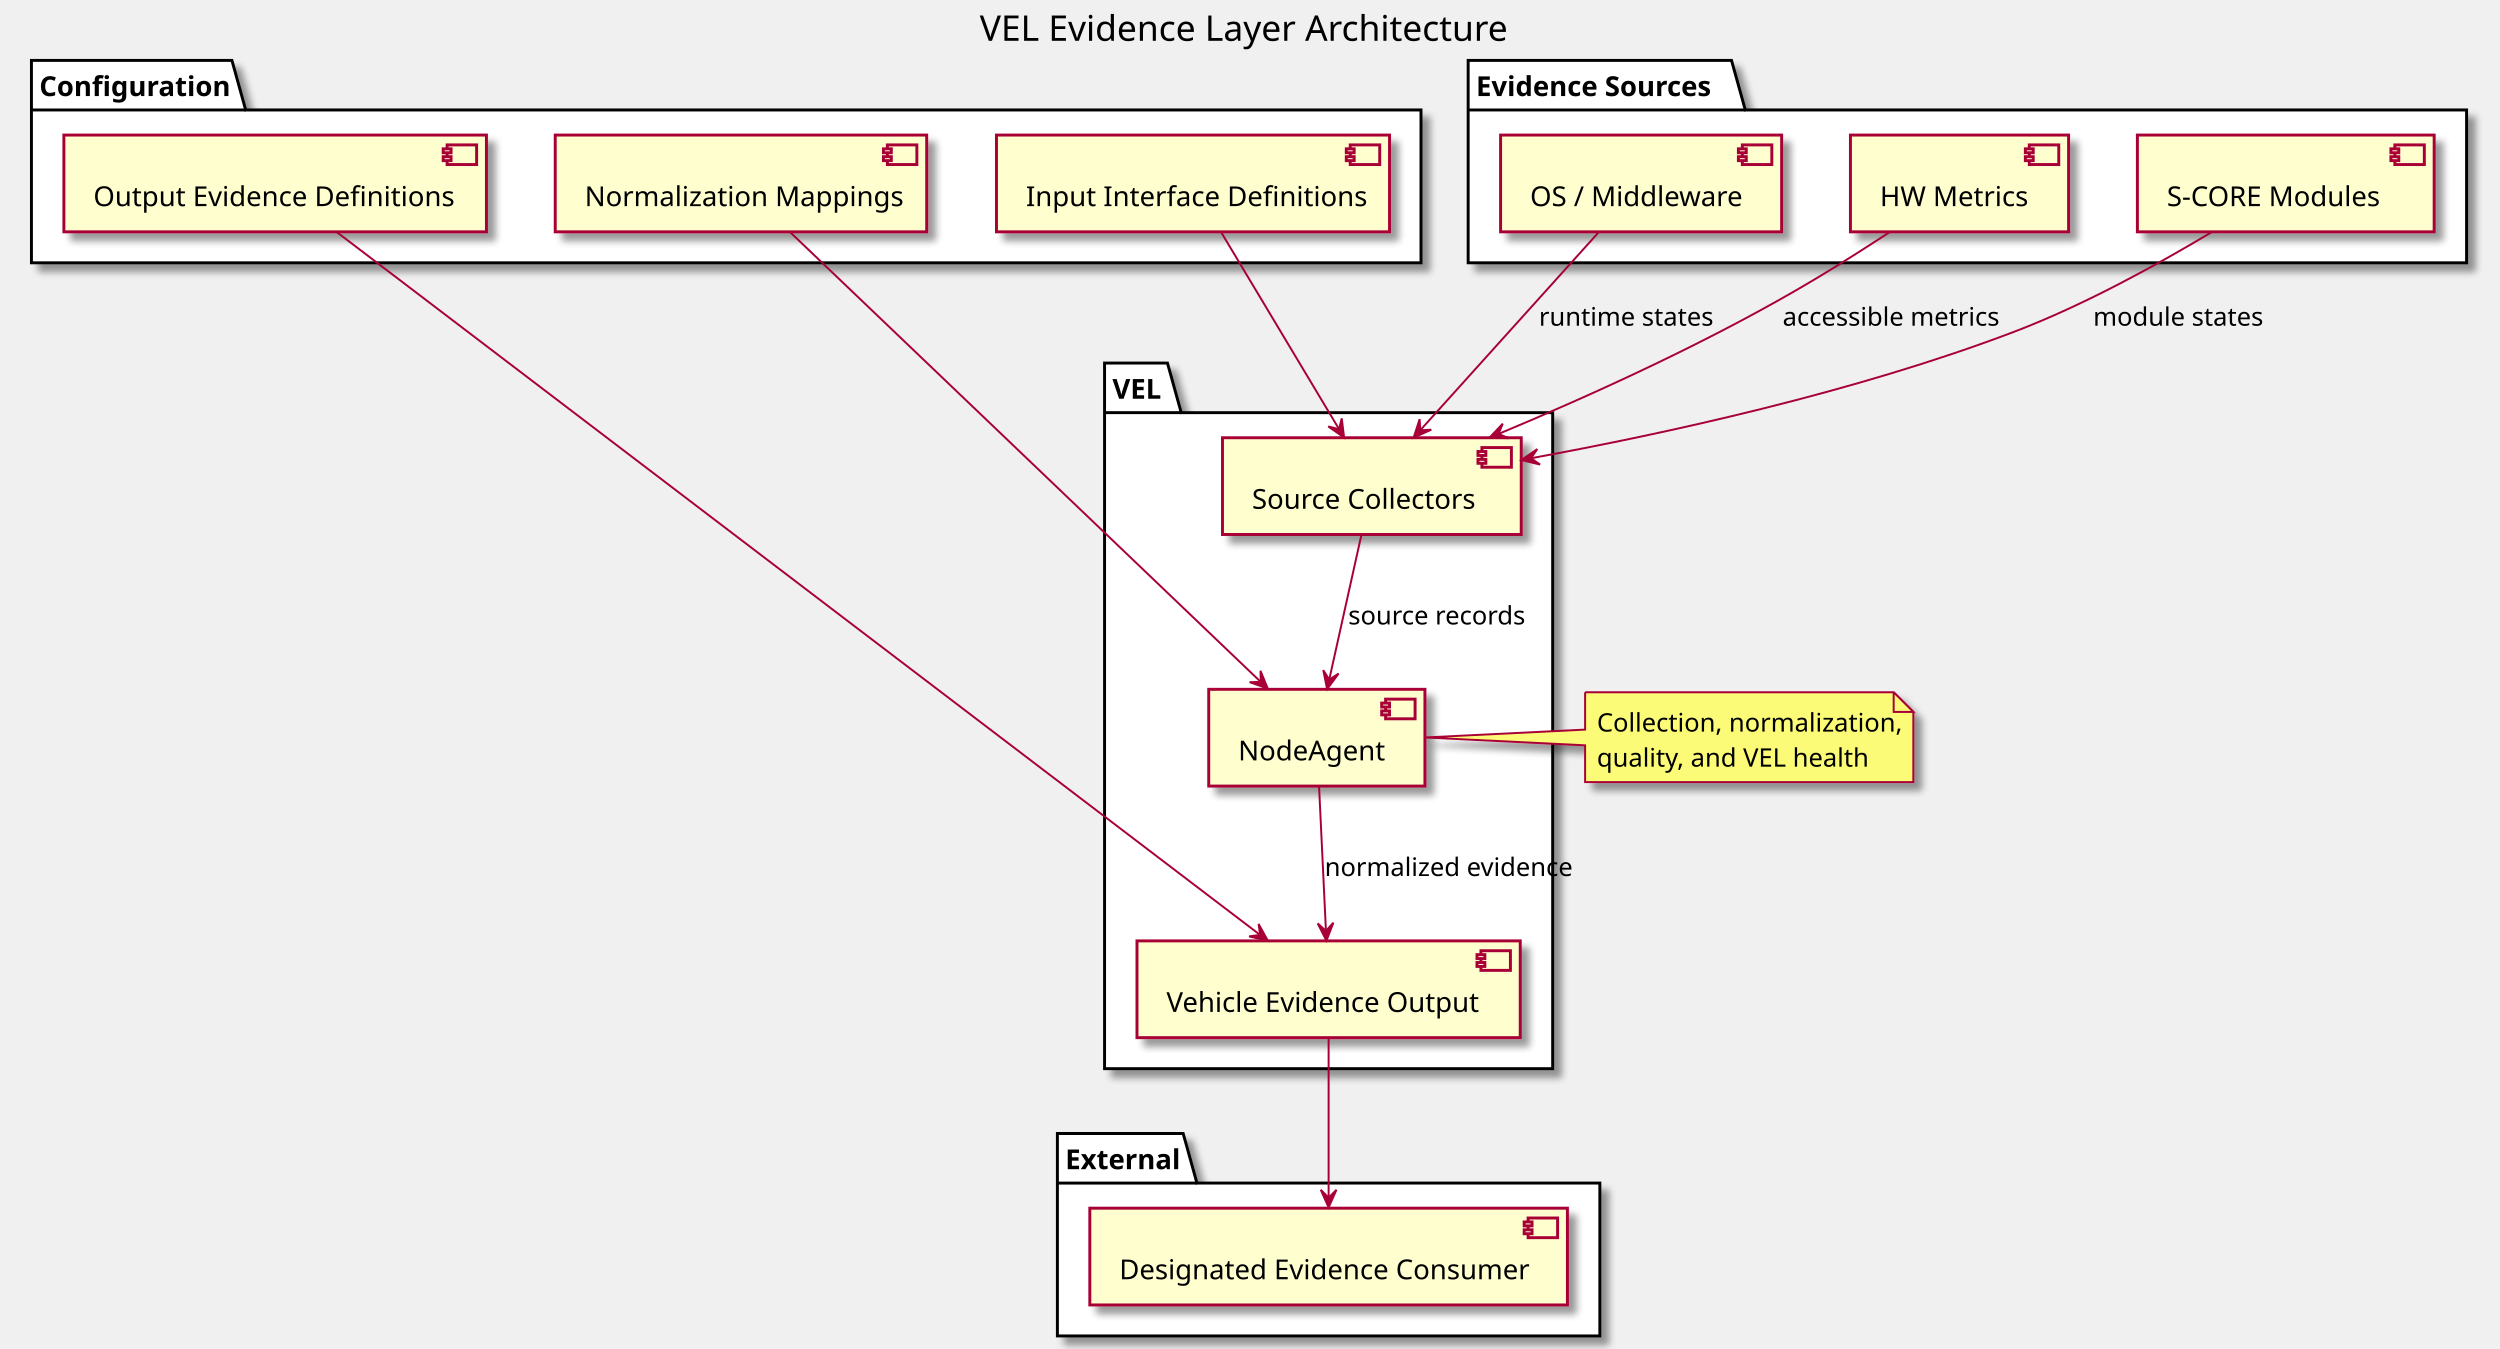
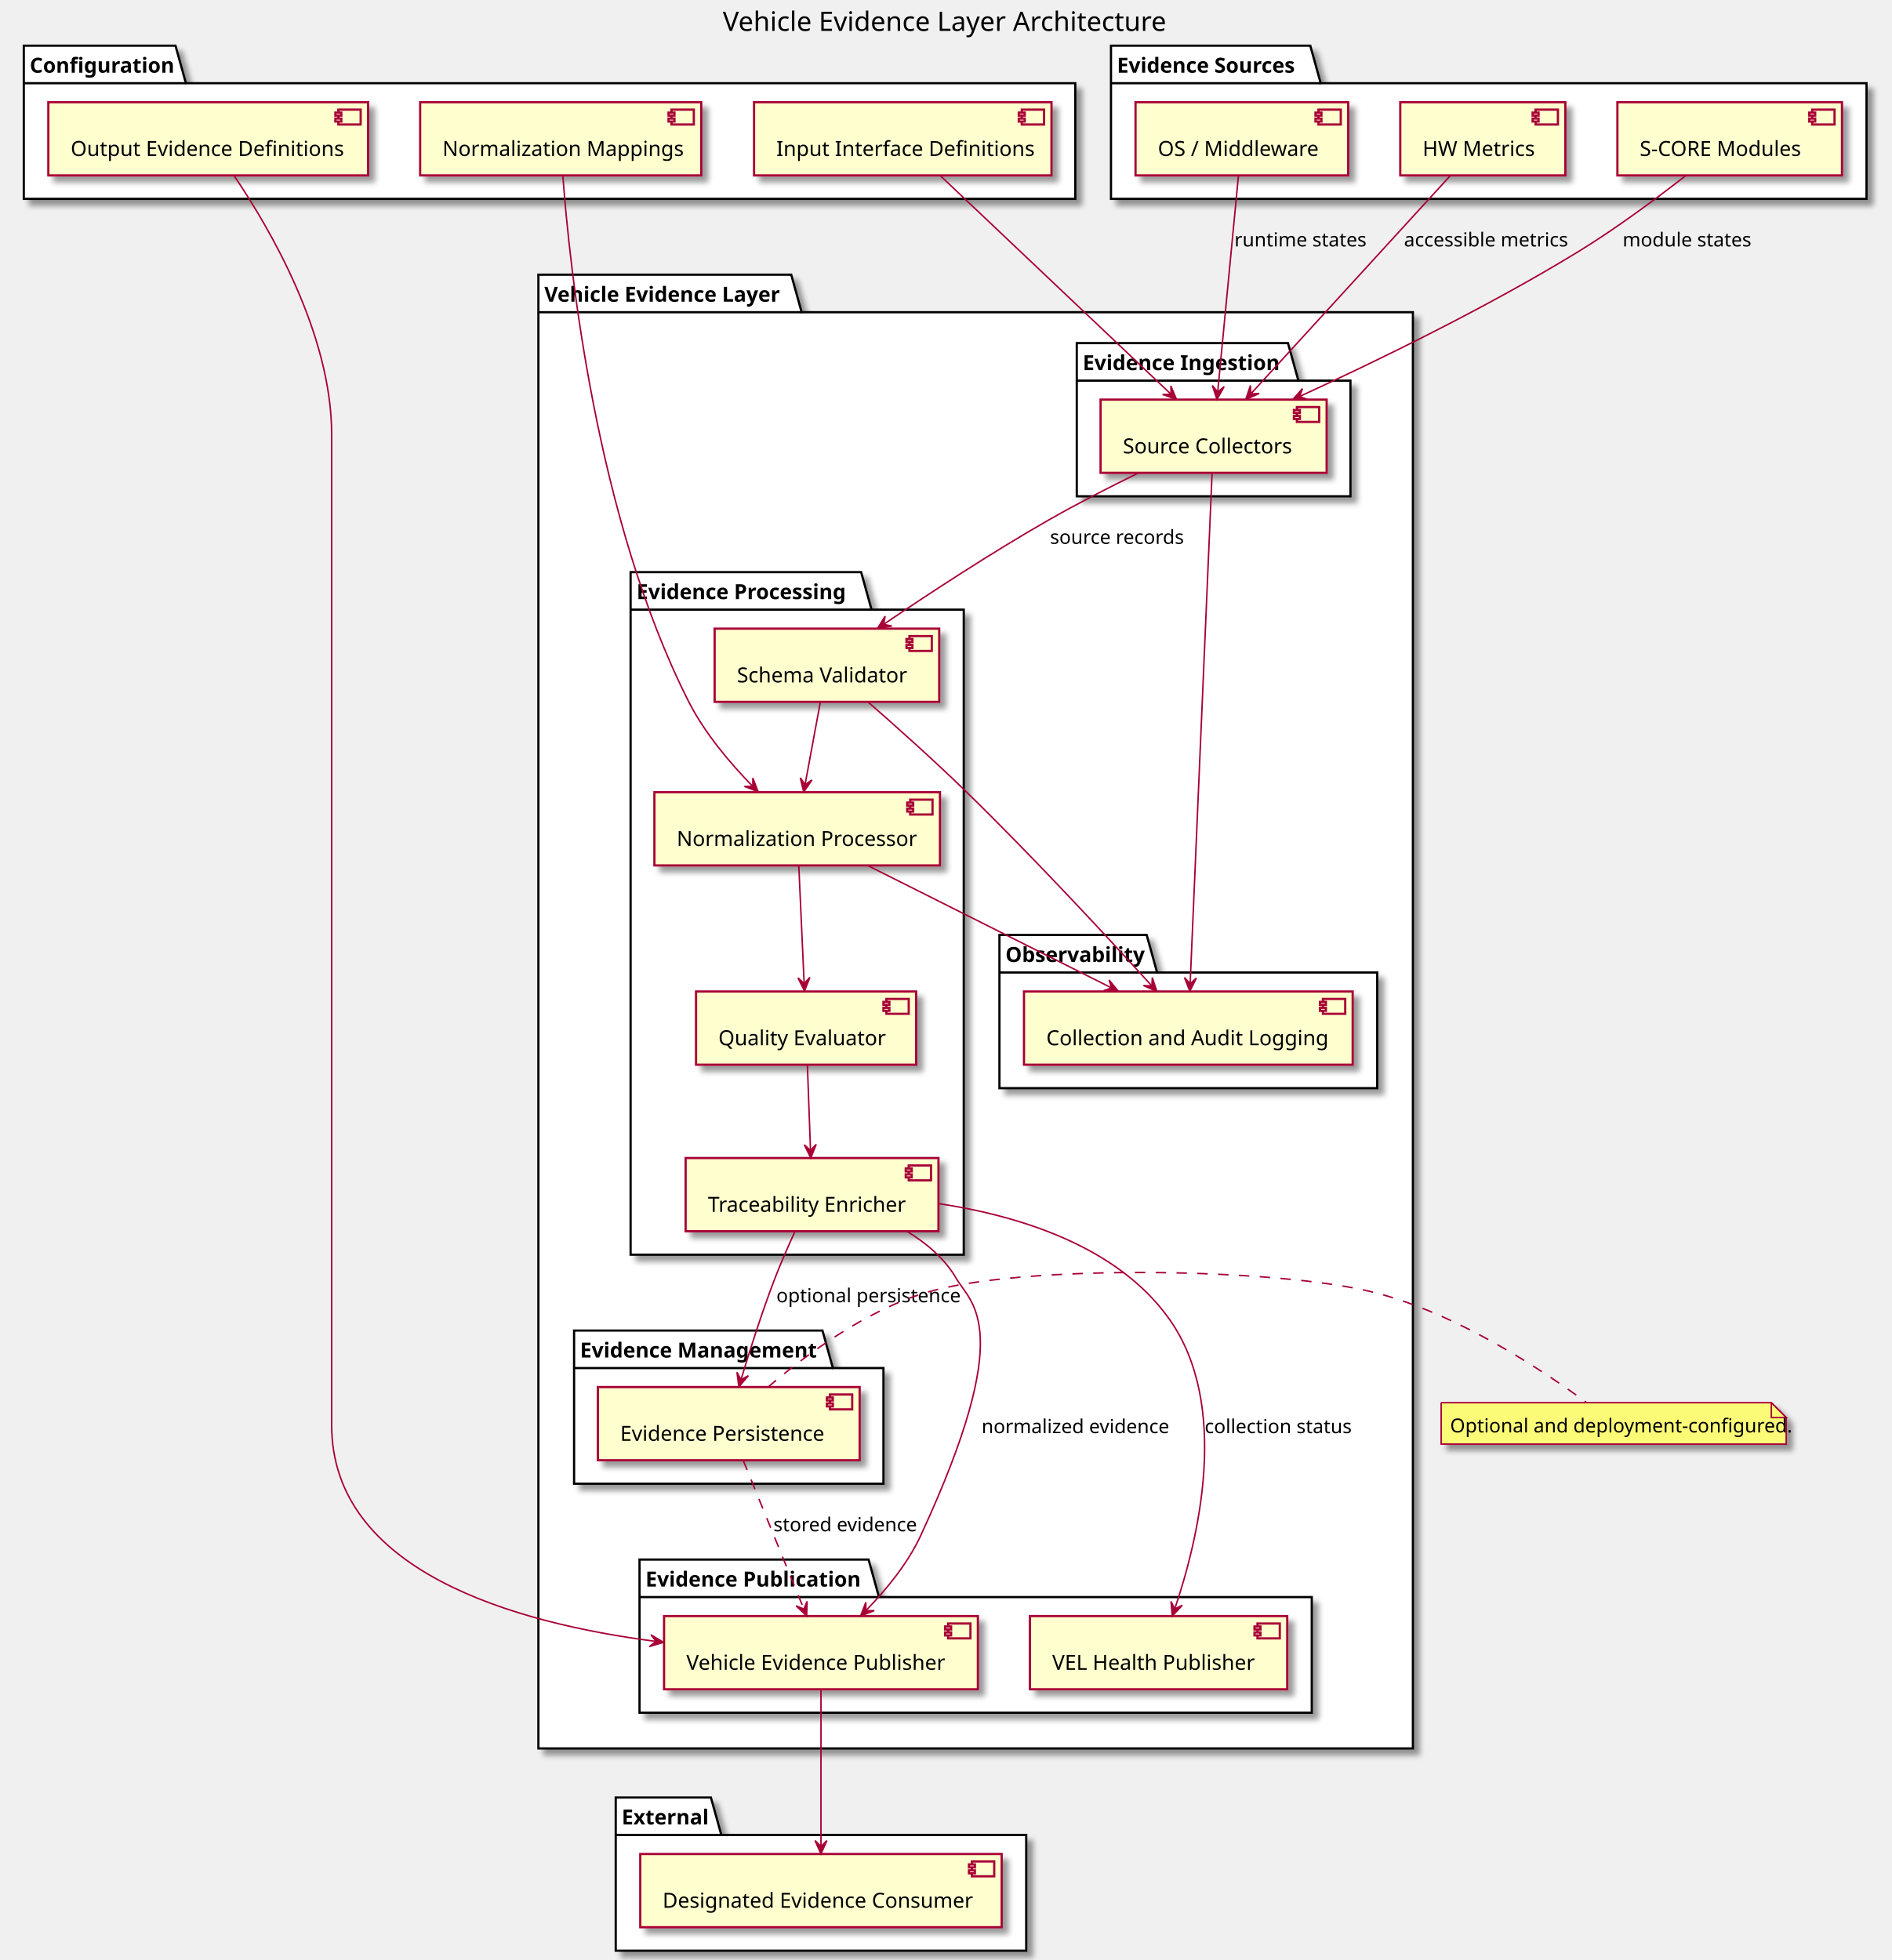
- <svg xmlns="http://www.w3.org/2000/svg" contentScriptType="application/ecmascript" contentStyleType="text/css" height="686px" preserveAspectRatio="none" style="width:1272px;height:686px;background:#FFFFFF;" version="1.1" viewBox="0 0 1272 686" width="1272px" zoomAndPan="magnify">
+ <svg xmlns="http://www.w3.org/2000/svg" contentScriptType="application/ecmascript" contentStyleType="text/css" height="1318px" preserveAspectRatio="none" style="width:1272px;height:1318px;background:#FFFFFF;" version="1.1" viewBox="0 0 1272 1318" width="1272px" zoomAndPan="magnify">
  <defs>
-     <filter height="300%" id="f13pp8uw4yxi8e" width="300%" x="-1" y="-1">
+     <filter height="300%" id="f1cc3j127xage9" width="300%" x="-1" y="-1">
      <feGaussianBlur result="blurOut" stdDeviation="2.0" />
      <feColorMatrix in="blurOut" result="blurOut2" type="matrix" values="0 0 0 0 0 0 0 0 0 0 0 0 0 0 0 0 0 0 .4 0" />
      <feOffset dx="4.0" dy="4.0" in="blurOut2" result="blurOut3" />
      <feBlend in="SourceGraphic" in2="blurOut3" mode="normal" />
    </filter>
  </defs>
  <g>
-     <text fill="#000000" font-family="sans-serif" font-size="18" lengthAdjust="spacing" textLength="262" x="498.5" y="20.769">VEL Evidence Layer Architecture</text>
-     <polygon fill="#FFFFFF" filter="url(#f13pp8uw4yxi8e)" points="747,30.724,881,30.724,888,55.953,1255,55.953,1255,133.724,747,133.724,747,30.724" style="stroke:#000000;stroke-width:1.5;" />
+     <text fill="#000000" font-family="sans-serif" font-size="18" lengthAdjust="spacing" textLength="287" x="486" y="20.769">Vehicle Evidence Layer Architecture</text>
+     <polygon fill="#FFFFFF" filter="url(#f1cc3j127xage9)" points="747,30.724,881,30.724,888,55.953,1255,55.953,1255,133.724,747,133.724,747,30.724" style="stroke:#000000;stroke-width:1.5;" />
    <line style="stroke:#000000;stroke-width:1.5;" x1="747" x2="888" y1="55.953" y2="55.953" />
    <text fill="#000000" font-family="sans-serif" font-size="14" font-weight="bold" lengthAdjust="spacing" textLength="128" x="751" y="48.877">Evidence Sources</text>
-     <polygon fill="#FFFFFF" filter="url(#f13pp8uw4yxi8e)" points="562,184.724,594,184.724,601,209.953,790,209.953,790,543.724,562,543.724,562,184.724" style="stroke:#000000;stroke-width:1.5;" />
-     <line style="stroke:#000000;stroke-width:1.5;" x1="562" x2="601" y1="209.953" y2="209.953" />
-     <text fill="#000000" font-family="sans-serif" font-size="14" font-weight="bold" lengthAdjust="spacing" textLength="26" x="566" y="202.877">VEL</text>
-     <polygon fill="#FFFFFF" filter="url(#f13pp8uw4yxi8e)" points="16,30.724,118,30.724,125,55.953,723,55.953,723,133.724,16,133.724,16,30.724" style="stroke:#000000;stroke-width:1.5;" />
+     <polygon fill="#FFFFFF" filter="url(#f1cc3j127xage9)" points="362,184.724,532,184.724,539,209.953,950,209.953,950,1175.724,362,1175.724,362,184.724" style="stroke:#000000;stroke-width:1.5;" />
+     <line style="stroke:#000000;stroke-width:1.5;" x1="362" x2="539" y1="209.953" y2="209.953" />
+     <text fill="#000000" font-family="sans-serif" font-size="14" font-weight="bold" lengthAdjust="spacing" textLength="164" x="366" y="202.877">Vehicle Evidence Layer</text>
+     <polygon fill="#FFFFFF" filter="url(#f1cc3j127xage9)" points="724,230.724,866,230.724,873,255.953,908,255.953,908,333.724,724,333.724,724,230.724" style="stroke:#000000;stroke-width:1.5;" />
+     <line style="stroke:#000000;stroke-width:1.5;" x1="724" x2="873" y1="255.953" y2="255.953" />
+     <text fill="#000000" font-family="sans-serif" font-size="14" font-weight="bold" lengthAdjust="spacing" textLength="136" x="728" y="248.877">Evidence Ingestion</text>
+     <polygon fill="#FFFFFF" filter="url(#f1cc3j127xage9)" points="424,384.724,579,384.724,586,409.953,648,409.953,648,843.724,424,843.724,424,384.724" style="stroke:#000000;stroke-width:1.5;" />
+     <line style="stroke:#000000;stroke-width:1.5;" x1="424" x2="586" y1="409.953" y2="409.953" />
+     <text fill="#000000" font-family="sans-serif" font-size="14" font-weight="bold" lengthAdjust="spacing" textLength="149" x="428" y="402.877">Evidence Processing</text>
+     <polygon fill="#FFFFFF" filter="url(#f1cc3j127xage9)" points="386,894.724,553,894.724,560,919.953,594,919.953,594,997.724,386,997.724,386,894.724" style="stroke:#000000;stroke-width:1.5;" />
+     <line style="stroke:#000000;stroke-width:1.5;" x1="386" x2="560" y1="919.953" y2="919.953" />
+     <text fill="#000000" font-family="sans-serif" font-size="14" font-weight="bold" lengthAdjust="spacing" textLength="161" x="390" y="912.877">Evidence Management</text>
+     <polygon fill="#FFFFFF" filter="url(#f1cc3j127xage9)" points="430,1048.724,584,1048.724,591,1073.953,882,1073.953,882,1151.724,430,1151.724,430,1048.724" style="stroke:#000000;stroke-width:1.5;" />
+     <line style="stroke:#000000;stroke-width:1.5;" x1="430" x2="591" y1="1073.953" y2="1073.953" />
+     <text fill="#000000" font-family="sans-serif" font-size="14" font-weight="bold" lengthAdjust="spacing" textLength="148" x="434" y="1066.877">Evidence Publication</text>
+     <polygon fill="#FFFFFF" filter="url(#f1cc3j127xage9)" points="672,628.724,771,628.724,778,653.953,926,653.953,926,731.724,672,731.724,672,628.724" style="stroke:#000000;stroke-width:1.5;" />
+     <line style="stroke:#000000;stroke-width:1.5;" x1="672" x2="778" y1="653.953" y2="653.953" />
+     <text fill="#000000" font-family="sans-serif" font-size="14" font-weight="bold" lengthAdjust="spacing" textLength="93" x="676" y="646.877">Observability</text>
+     <polygon fill="#FFFFFF" filter="url(#f1cc3j127xage9)" points="16,30.724,118,30.724,125,55.953,723,55.953,723,133.724,16,133.724,16,30.724" style="stroke:#000000;stroke-width:1.5;" />
    <line style="stroke:#000000;stroke-width:1.5;" x1="16" x2="125" y1="55.953" y2="55.953" />
    <text fill="#000000" font-family="sans-serif" font-size="14" font-weight="bold" lengthAdjust="spacing" textLength="96" x="20" y="48.877">Configuration</text>
-     <polygon fill="#FFFFFF" filter="url(#f13pp8uw4yxi8e)" points="538,576.724,602,576.724,609,601.953,814,601.953,814,679.724,538,679.724,538,576.724" style="stroke:#000000;stroke-width:1.5;" />
-     <line style="stroke:#000000;stroke-width:1.5;" x1="538" x2="609" y1="601.953" y2="601.953" />
-     <text fill="#000000" font-family="sans-serif" font-size="14" font-weight="bold" lengthAdjust="spacing" textLength="58" x="542" y="594.877">External</text>
-     <rect fill="#FEFECE" filter="url(#f13pp8uw4yxi8e)" height="49.23" style="stroke:#A80036;stroke-width:1.5;" width="143" x="763.5" y="68.724" />
+     <polygon fill="#FFFFFF" filter="url(#f1cc3j127xage9)" points="414,1208.724,478,1208.724,485,1233.953,690,1233.953,690,1311.724,414,1311.724,414,1208.724" style="stroke:#000000;stroke-width:1.5;" />
+     <line style="stroke:#000000;stroke-width:1.5;" x1="414" x2="485" y1="1233.953" y2="1233.953" />
+     <text fill="#000000" font-family="sans-serif" font-size="14" font-weight="bold" lengthAdjust="spacing" textLength="58" x="418" y="1226.877">External</text>
+     <rect fill="#FEFECE" filter="url(#f1cc3j127xage9)" height="49.23" style="stroke:#A80036;stroke-width:1.5;" width="143" x="763.5" y="68.724" />
    <rect fill="#FEFECE" height="10" style="stroke:#A80036;stroke-width:1.5;" width="15" x="886.5" y="73.724" />
    <rect fill="#FEFECE" height="2" style="stroke:#A80036;stroke-width:1.5;" width="4" x="884.5" y="75.724" />
    <rect fill="#FEFECE" height="2" style="stroke:#A80036;stroke-width:1.5;" width="4" x="884.5" y="79.724" />
    <text fill="#000000" font-family="sans-serif" font-size="14" lengthAdjust="spacing" textLength="103" x="778.5" y="104.877">OS / Middleware</text>
-     <rect fill="#FEFECE" filter="url(#f13pp8uw4yxi8e)" height="49.23" style="stroke:#A80036;stroke-width:1.5;" width="111" x="941.5" y="68.724" />
+     <rect fill="#FEFECE" filter="url(#f1cc3j127xage9)" height="49.23" style="stroke:#A80036;stroke-width:1.5;" width="111" x="941.5" y="68.724" />
    <rect fill="#FEFECE" height="10" style="stroke:#A80036;stroke-width:1.5;" width="15" x="1032.5" y="73.724" />
    <rect fill="#FEFECE" height="2" style="stroke:#A80036;stroke-width:1.5;" width="4" x="1030.5" y="75.724" />
    <rect fill="#FEFECE" height="2" style="stroke:#A80036;stroke-width:1.5;" width="4" x="1030.5" y="79.724" />
    <text fill="#000000" font-family="sans-serif" font-size="14" lengthAdjust="spacing" textLength="71" x="956.5" y="104.877">HW Metrics</text>
-     <rect fill="#FEFECE" filter="url(#f13pp8uw4yxi8e)" height="49.23" style="stroke:#A80036;stroke-width:1.5;" width="151" x="1087.5" y="68.724" />
+     <rect fill="#FEFECE" filter="url(#f1cc3j127xage9)" height="49.23" style="stroke:#A80036;stroke-width:1.5;" width="151" x="1087.5" y="68.724" />
    <rect fill="#FEFECE" height="10" style="stroke:#A80036;stroke-width:1.5;" width="15" x="1218.5" y="73.724" />
    <rect fill="#FEFECE" height="2" style="stroke:#A80036;stroke-width:1.5;" width="4" x="1216.5" y="75.724" />
    <rect fill="#FEFECE" height="2" style="stroke:#A80036;stroke-width:1.5;" width="4" x="1216.5" y="79.724" />
    <text fill="#000000" font-family="sans-serif" font-size="14" lengthAdjust="spacing" textLength="111" x="1102.5" y="104.877">S-CORE Modules</text>
-     <rect fill="#FEFECE" filter="url(#f13pp8uw4yxi8e)" height="49.23" style="stroke:#A80036;stroke-width:1.5;" width="152" x="622" y="222.724" />
-     <rect fill="#FEFECE" height="10" style="stroke:#A80036;stroke-width:1.5;" width="15" x="754" y="227.724" />
-     <rect fill="#FEFECE" height="2" style="stroke:#A80036;stroke-width:1.5;" width="4" x="752" y="229.724" />
-     <rect fill="#FEFECE" height="2" style="stroke:#A80036;stroke-width:1.5;" width="4" x="752" y="233.724" />
-     <text fill="#000000" font-family="sans-serif" font-size="14" lengthAdjust="spacing" textLength="112" x="637" y="258.877">Source Collectors</text>
-     <rect fill="#FEFECE" filter="url(#f13pp8uw4yxi8e)" height="49.23" style="stroke:#A80036;stroke-width:1.5;" width="110" x="615" y="350.724" />
-     <rect fill="#FEFECE" height="10" style="stroke:#A80036;stroke-width:1.5;" width="15" x="705" y="355.724" />
-     <rect fill="#FEFECE" height="2" style="stroke:#A80036;stroke-width:1.5;" width="4" x="703" y="357.724" />
-     <rect fill="#FEFECE" height="2" style="stroke:#A80036;stroke-width:1.5;" width="4" x="703" y="361.724" />
-     <text fill="#000000" font-family="sans-serif" font-size="14" lengthAdjust="spacing" textLength="70" x="630" y="386.877">NodeAgent</text>
-     <rect fill="#FEFECE" filter="url(#f13pp8uw4yxi8e)" height="49.23" style="stroke:#A80036;stroke-width:1.5;" width="195" x="578.5" y="478.724" />
-     <rect fill="#FEFECE" height="10" style="stroke:#A80036;stroke-width:1.5;" width="15" x="753.5" y="483.724" />
-     <rect fill="#FEFECE" height="2" style="stroke:#A80036;stroke-width:1.5;" width="4" x="751.5" y="485.724" />
-     <rect fill="#FEFECE" height="2" style="stroke:#A80036;stroke-width:1.5;" width="4" x="751.5" y="489.724" />
-     <text fill="#000000" font-family="sans-serif" font-size="14" lengthAdjust="spacing" textLength="155" x="593.5" y="514.877">Vehicle Evidence Output</text>
-     <rect fill="#FEFECE" filter="url(#f13pp8uw4yxi8e)" height="49.23" style="stroke:#A80036;stroke-width:1.5;" width="200" x="507" y="68.724" />
+     <rect fill="#FEFECE" filter="url(#f1cc3j127xage9)" height="49.23" style="stroke:#A80036;stroke-width:1.5;" width="152" x="740" y="268.724" />
+     <rect fill="#FEFECE" height="10" style="stroke:#A80036;stroke-width:1.5;" width="15" x="872" y="273.724" />
+     <rect fill="#FEFECE" height="2" style="stroke:#A80036;stroke-width:1.5;" width="4" x="870" y="275.724" />
+     <rect fill="#FEFECE" height="2" style="stroke:#A80036;stroke-width:1.5;" width="4" x="870" y="279.724" />
+     <text fill="#000000" font-family="sans-serif" font-size="14" lengthAdjust="spacing" textLength="112" x="755" y="304.877">Source Collectors</text>
+     <rect fill="#FEFECE" filter="url(#f1cc3j127xage9)" height="49.23" style="stroke:#A80036;stroke-width:1.5;" width="151" x="480.5" y="422.724" />
+     <rect fill="#FEFECE" height="10" style="stroke:#A80036;stroke-width:1.5;" width="15" x="611.5" y="427.724" />
+     <rect fill="#FEFECE" height="2" style="stroke:#A80036;stroke-width:1.5;" width="4" x="609.5" y="429.724" />
+     <rect fill="#FEFECE" height="2" style="stroke:#A80036;stroke-width:1.5;" width="4" x="609.5" y="433.724" />
+     <text fill="#000000" font-family="sans-serif" font-size="14" lengthAdjust="spacing" textLength="111" x="495.5" y="458.877">Schema Validator</text>
+     <rect fill="#FEFECE" filter="url(#f1cc3j127xage9)" height="49.23" style="stroke:#A80036;stroke-width:1.5;" width="192" x="440" y="532.724" />
+     <rect fill="#FEFECE" height="10" style="stroke:#A80036;stroke-width:1.5;" width="15" x="612" y="537.724" />
+     <rect fill="#FEFECE" height="2" style="stroke:#A80036;stroke-width:1.5;" width="4" x="610" y="539.724" />
+     <rect fill="#FEFECE" height="2" style="stroke:#A80036;stroke-width:1.5;" width="4" x="610" y="543.724" />
+     <text fill="#000000" font-family="sans-serif" font-size="14" lengthAdjust="spacing" textLength="152" x="455" y="568.877">Normalization Processor</text>
+     <rect fill="#FEFECE" filter="url(#f1cc3j127xage9)" height="49.23" style="stroke:#A80036;stroke-width:1.5;" width="148" x="468" y="666.724" />
+     <rect fill="#FEFECE" height="10" style="stroke:#A80036;stroke-width:1.5;" width="15" x="596" y="671.724" />
+     <rect fill="#FEFECE" height="2" style="stroke:#A80036;stroke-width:1.5;" width="4" x="594" y="673.724" />
+     <rect fill="#FEFECE" height="2" style="stroke:#A80036;stroke-width:1.5;" width="4" x="594" y="677.724" />
+     <text fill="#000000" font-family="sans-serif" font-size="14" lengthAdjust="spacing" textLength="108" x="483" y="702.877">Quality Evaluator</text>
+     <rect fill="#FEFECE" filter="url(#f1cc3j127xage9)" height="49.23" style="stroke:#A80036;stroke-width:1.5;" width="170" x="461" y="778.724" />
+     <rect fill="#FEFECE" height="10" style="stroke:#A80036;stroke-width:1.5;" width="15" x="611" y="783.724" />
+     <rect fill="#FEFECE" height="2" style="stroke:#A80036;stroke-width:1.5;" width="4" x="609" y="785.724" />
+     <rect fill="#FEFECE" height="2" style="stroke:#A80036;stroke-width:1.5;" width="4" x="609" y="789.724" />
+     <text fill="#000000" font-family="sans-serif" font-size="14" lengthAdjust="spacing" textLength="130" x="476" y="814.877">Traceability Enricher</text>
+     <rect fill="#FEFECE" filter="url(#f1cc3j127xage9)" height="49.23" style="stroke:#A80036;stroke-width:1.5;" width="176" x="402" y="932.724" />
+     <rect fill="#FEFECE" height="10" style="stroke:#A80036;stroke-width:1.5;" width="15" x="558" y="937.724" />
+     <rect fill="#FEFECE" height="2" style="stroke:#A80036;stroke-width:1.5;" width="4" x="556" y="939.724" />
+     <rect fill="#FEFECE" height="2" style="stroke:#A80036;stroke-width:1.5;" width="4" x="556" y="943.724" />
+     <text fill="#000000" font-family="sans-serif" font-size="14" lengthAdjust="spacing" textLength="136" x="417" y="968.877">Evidence Persistence</text>
+     <rect fill="#FEFECE" filter="url(#f1cc3j127xage9)" height="49.23" style="stroke:#A80036;stroke-width:1.5;" width="211" x="446.5" y="1086.724" />
+     <rect fill="#FEFECE" height="10" style="stroke:#A80036;stroke-width:1.5;" width="15" x="637.5" y="1091.724" />
+     <rect fill="#FEFECE" height="2" style="stroke:#A80036;stroke-width:1.5;" width="4" x="635.5" y="1093.724" />
+     <rect fill="#FEFECE" height="2" style="stroke:#A80036;stroke-width:1.5;" width="4" x="635.5" y="1097.724" />
+     <text fill="#000000" font-family="sans-serif" font-size="14" lengthAdjust="spacing" textLength="171" x="461.5" y="1122.877">Vehicle Evidence Publisher</text>
+     <rect fill="#FEFECE" filter="url(#f1cc3j127xage9)" height="49.23" style="stroke:#A80036;stroke-width:1.5;" width="173" x="692.5" y="1086.724" />
+     <rect fill="#FEFECE" height="10" style="stroke:#A80036;stroke-width:1.5;" width="15" x="845.5" y="1091.724" />
+     <rect fill="#FEFECE" height="2" style="stroke:#A80036;stroke-width:1.5;" width="4" x="843.5" y="1093.724" />
+     <rect fill="#FEFECE" height="2" style="stroke:#A80036;stroke-width:1.5;" width="4" x="843.5" y="1097.724" />
+     <text fill="#000000" font-family="sans-serif" font-size="14" lengthAdjust="spacing" textLength="133" x="707.5" y="1122.877">VEL Health Publisher</text>
+     <rect fill="#FEFECE" filter="url(#f1cc3j127xage9)" height="49.23" style="stroke:#A80036;stroke-width:1.5;" width="221" x="688.5" y="666.724" />
+     <rect fill="#FEFECE" height="10" style="stroke:#A80036;stroke-width:1.5;" width="15" x="889.5" y="671.724" />
+     <rect fill="#FEFECE" height="2" style="stroke:#A80036;stroke-width:1.5;" width="4" x="887.5" y="673.724" />
+     <rect fill="#FEFECE" height="2" style="stroke:#A80036;stroke-width:1.5;" width="4" x="887.5" y="677.724" />
+     <text fill="#000000" font-family="sans-serif" font-size="14" lengthAdjust="spacing" textLength="181" x="703.5" y="702.877">Collection and Audit Logging</text>
+     <rect fill="#FEFECE" filter="url(#f1cc3j127xage9)" height="49.23" style="stroke:#A80036;stroke-width:1.5;" width="200" x="507" y="68.724" />
    <rect fill="#FEFECE" height="10" style="stroke:#A80036;stroke-width:1.5;" width="15" x="687" y="73.724" />
    <rect fill="#FEFECE" height="2" style="stroke:#A80036;stroke-width:1.5;" width="4" x="685" y="75.724" />
    <rect fill="#FEFECE" height="2" style="stroke:#A80036;stroke-width:1.5;" width="4" x="685" y="79.724" />
    <text fill="#000000" font-family="sans-serif" font-size="14" lengthAdjust="spacing" textLength="160" x="522" y="104.877">Input Interface Definitions</text>
-     <rect fill="#FEFECE" filter="url(#f13pp8uw4yxi8e)" height="49.23" style="stroke:#A80036;stroke-width:1.5;" width="215" x="32.5" y="68.724" />
+     <rect fill="#FEFECE" filter="url(#f1cc3j127xage9)" height="49.23" style="stroke:#A80036;stroke-width:1.5;" width="215" x="32.5" y="68.724" />
    <rect fill="#FEFECE" height="10" style="stroke:#A80036;stroke-width:1.5;" width="15" x="227.5" y="73.724" />
    <rect fill="#FEFECE" height="2" style="stroke:#A80036;stroke-width:1.5;" width="4" x="225.5" y="75.724" />
    <rect fill="#FEFECE" height="2" style="stroke:#A80036;stroke-width:1.5;" width="4" x="225.5" y="79.724" />
    <text fill="#000000" font-family="sans-serif" font-size="14" lengthAdjust="spacing" textLength="175" x="47.5" y="104.877">Output Evidence Definitions</text>
-     <rect fill="#FEFECE" filter="url(#f13pp8uw4yxi8e)" height="49.23" style="stroke:#A80036;stroke-width:1.5;" width="189" x="282.5" y="68.724" />
+     <rect fill="#FEFECE" filter="url(#f1cc3j127xage9)" height="49.23" style="stroke:#A80036;stroke-width:1.5;" width="189" x="282.5" y="68.724" />
    <rect fill="#FEFECE" height="10" style="stroke:#A80036;stroke-width:1.5;" width="15" x="451.5" y="73.724" />
    <rect fill="#FEFECE" height="2" style="stroke:#A80036;stroke-width:1.5;" width="4" x="449.5" y="75.724" />
    <rect fill="#FEFECE" height="2" style="stroke:#A80036;stroke-width:1.5;" width="4" x="449.5" y="79.724" />
    <text fill="#000000" font-family="sans-serif" font-size="14" lengthAdjust="spacing" textLength="149" x="297.5" y="104.877">Normalization Mappings</text>
-     <rect fill="#FEFECE" filter="url(#f13pp8uw4yxi8e)" height="49.23" style="stroke:#A80036;stroke-width:1.5;" width="243" x="554.5" y="614.724" />
-     <rect fill="#FEFECE" height="10" style="stroke:#A80036;stroke-width:1.5;" width="15" x="777.5" y="619.724" />
-     <rect fill="#FEFECE" height="2" style="stroke:#A80036;stroke-width:1.5;" width="4" x="775.5" y="621.724" />
-     <rect fill="#FEFECE" height="2" style="stroke:#A80036;stroke-width:1.5;" width="4" x="775.5" y="625.724" />
-     <text fill="#000000" font-family="sans-serif" font-size="14" lengthAdjust="spacing" textLength="203" x="569.5" y="650.877">Designated Evidence Consumer</text>
-     <path d="M806.5,352.224 L806.5,371.224 L725,375.224 L806.5,379.224 L806.5,397.935 A0,0 0 0 0 806.5,397.935 L973.5,397.935 A0,0 0 0 0 973.5,397.935 L973.5,362.224 L963.5,352.224 L806.5,352.224 A0,0 0 0 0 806.5,352.224 " fill="#FBFB77" filter="url(#f13pp8uw4yxi8e)" style="stroke:#A80036;stroke-width:1.0;" />
-     <path d="M963.5,352.224 L963.5,362.224 L973.5,362.224 L963.5,352.224 " fill="#FBFB77" style="stroke:#A80036;stroke-width:1.0;" />
-     <text fill="#000000" font-family="sans-serif" font-size="13" lengthAdjust="spacing" textLength="146" x="812.5" y="372.223">Collection, normalization,</text>
-     <text fill="#000000" font-family="sans-serif" font-size="13" lengthAdjust="spacing" textLength="135" x="812.5" y="390.079">quality, and VEL health</text>
-     <path d="M813.59,117.974 C788.96,145.304 748.58,190.104 722.66,218.864 " fill="none" id="OS / Middleware-to-Source Collectors" style="stroke:#A80036;stroke-width:1.0;" />
-     <polygon fill="#A80036" points="719.26,222.644,728.254,218.63,722.605,218.927,722.308,213.278,719.26,222.644" style="stroke:#A80036;stroke-width:1.0;" />
-     <text fill="#000000" font-family="sans-serif" font-size="13" lengthAdjust="spacing" textLength="83" x="783" y="165.723">runtime states</text>
-     <path d="M961.69,117.944 C949.83,125.714 936.45,134.254 924,141.724 C871.85,173.004 808.78,201.454 762.53,220.754 " fill="none" id="HW Metrics-to-Source Collectors" style="stroke:#A80036;stroke-width:1.0;" />
-     <polygon fill="#A80036" points="757.82,222.704,767.666,222.95,762.438,220.788,764.6,215.56,757.82,222.704" style="stroke:#A80036;stroke-width:1.0;" />
-     <text fill="#000000" font-family="sans-serif" font-size="13" lengthAdjust="spacing" textLength="109" x="907" y="165.723">accessible metrics</text>
-     <path d="M1125.62,117.894 C1098.55,134.154 1060.62,155.154 1025,168.724 C943.83,199.634 846.48,220.804 779.22,233.104 " fill="none" id="S-CORE Modules-to-Source Collectors" style="stroke:#A80036;stroke-width:1.0;" />
-     <polygon fill="#A80036" points="774.03,234.054,783.603,236.367,778.948,233.153,782.162,228.498,774.03,234.054" style="stroke:#A80036;stroke-width:1.0;" />
-     <text fill="#000000" font-family="sans-serif" font-size="13" lengthAdjust="spacing" textLength="82" x="1065" y="165.723">module states</text>
-     <path d="M621.22,117.974 C637.45,145.084 663.96,189.374 681.2,218.154 " fill="none" id="Input Interface Definitions-to-Source Collectors" style="stroke:#A80036;stroke-width:1.0;" />
-     <polygon fill="#A80036" points="683.88,222.644,682.679,212.868,681.308,218.356,675.82,216.984,683.88,222.644" style="stroke:#A80036;stroke-width:1.0;" />
-     <path d="M692.73,271.924 C688.08,292.864 681.28,323.454 676.33,345.724 " fill="none" id="Source Collectors-to-NodeAgent" style="stroke:#A80036;stroke-width:1.0;" />
-     <polygon fill="#A80036" points="675.24,350.634,681.097,342.716,676.325,345.753,673.288,340.98,675.24,350.634" style="stroke:#A80036;stroke-width:1.0;" />
-     <text fill="#000000" font-family="sans-serif" font-size="13" lengthAdjust="spacing" textLength="86" x="686" y="317.723">source records</text>
-     <path d="M401.98,118.094 C456.15,169.864 584.13,292.164 641.41,346.904 " fill="none" id="Normalization Mappings-to-NodeAgent" style="stroke:#A80036;stroke-width:1.0;" />
-     <polygon fill="#A80036" points="645.08,350.414,641.341,341.302,641.467,346.957,635.811,347.083,645.08,350.414" style="stroke:#A80036;stroke-width:1.0;" />
-     <path d="M671.13,399.924 C672.12,420.774 673.57,451.204 674.63,473.444 " fill="none" id="NodeAgent-to-Vehicle Evidence Output" style="stroke:#A80036;stroke-width:1.0;" />
-     <polygon fill="#A80036" points="674.88,478.634,678.439,469.45,674.637,473.639,670.448,469.838,674.88,478.634" style="stroke:#A80036;stroke-width:1.0;" />
-     <text fill="#000000" font-family="sans-serif" font-size="13" lengthAdjust="spacing" textLength="117" x="674" y="445.723">normalized evidence</text>
-     <path d="M171.13,117.924 C264.68,189.134 542.85,400.874 641.13,475.684 " fill="none" id="Output Evidence Definitions-to-Vehicle Evidence Output" style="stroke:#A80036;stroke-width:1.0;" />
-     <polygon fill="#A80036" points="645.11,478.714,640.379,470.075,641.134,475.682,635.528,476.437,645.11,478.714" style="stroke:#A80036;stroke-width:1.0;" />
-     <path d="M676,527.874 C676,550.594 676,584.984 676,609.324 " fill="none" id="Vehicle Evidence Output-to-Designated Evidence Consumer" style="stroke:#A80036;stroke-width:1.0;" />
-     <polygon fill="#A80036" points="676,614.364,680,605.364,676,609.364,672,605.364,676,614.364" style="stroke:#A80036;stroke-width:1.0;" />
+     <rect fill="#FEFECE" filter="url(#f1cc3j127xage9)" height="49.23" style="stroke:#A80036;stroke-width:1.5;" width="243" x="430.5" y="1246.724" />
+     <rect fill="#FEFECE" height="10" style="stroke:#A80036;stroke-width:1.5;" width="15" x="653.5" y="1251.724" />
+     <rect fill="#FEFECE" height="2" style="stroke:#A80036;stroke-width:1.5;" width="4" x="651.5" y="1253.724" />
+     <rect fill="#FEFECE" height="2" style="stroke:#A80036;stroke-width:1.5;" width="4" x="651.5" y="1257.724" />
+     <text fill="#000000" font-family="sans-serif" font-size="14" lengthAdjust="spacing" textLength="203" x="445.5" y="1282.877">Designated Evidence Consumer</text>
+     <path d="M969,943.224 L969,971.08 L1201,971.08 L1201,953.224 L1191,943.224 L969,943.224 " fill="#FBFB77" filter="url(#f1cc3j127xage9)" style="stroke:#A80036;stroke-width:1.0;" />
+     <path d="M1191,943.224 L1191,953.224 L1201,953.224 L1191,943.224 " fill="#FBFB77" style="stroke:#A80036;stroke-width:1.0;" />
+     <text fill="#000000" font-family="sans-serif" font-size="13" lengthAdjust="spacing" textLength="211" x="975" y="963.223">Optional and deployment-configured.</text>
+     <path d="M832.71,118.104 C829.2,154.624 822.52,224.234 818.76,263.464 " fill="none" id="OS / Middleware-to-Source Collectors" style="stroke:#A80036;stroke-width:1.0;" />
+     <polygon fill="#A80036" points="818.27,268.564,823.102,259.981,818.742,263.586,815.138,259.226,818.27,268.564" style="stroke:#A80036;stroke-width:1.0;" />
+     <text fill="#000000" font-family="sans-serif" font-size="13" lengthAdjust="spacing" textLength="83" x="830" y="165.723">runtime states</text>
+     <path d="M975.17,118.104 C941.51,154.924 877.12,225.364 841.41,264.424 " fill="none" id="HW Metrics-to-Source Collectors" style="stroke:#A80036;stroke-width:1.0;" />
+     <polygon fill="#A80036" points="837.63,268.564,846.656,264.623,841.005,264.874,840.753,259.223,837.63,268.564" style="stroke:#A80036;stroke-width:1.0;" />
+     <text fill="#000000" font-family="sans-serif" font-size="13" lengthAdjust="spacing" textLength="109" x="944" y="165.723">accessible metrics</text>
+     <path d="M1133.88,117.774 C1114.18,133.164 1087.26,153.224 1062,168.724 C1000.05,206.744 924.88,243.174 874.06,266.494 " fill="none" id="S-CORE Modules-to-Source Collectors" style="stroke:#A80036;stroke-width:1.0;" />
+     <polygon fill="#A80036" points="869.22,268.704,879.068,268.584,873.764,266.617,875.73,261.313,869.22,268.704" style="stroke:#A80036;stroke-width:1.0;" />
+     <text fill="#000000" font-family="sans-serif" font-size="13" lengthAdjust="spacing" textLength="82" x="1091" y="165.723">module states</text>
+     <path d="M632.21,118.104 C671.23,155.074 746.03,225.944 787.15,264.894 " fill="none" id="Input Interface Definitions-to-Source Collectors" style="stroke:#A80036;stroke-width:1.0;" />
+     <polygon fill="#A80036" points="791.03,268.564,787.254,259.467,787.403,265.122,781.748,265.271,791.03,268.564" style="stroke:#A80036;stroke-width:1.0;" />
+     <path d="M765.93,317.794 C746.63,327.254 724.55,338.554 705,349.724 C666.36,371.804 623.91,399.674 594.23,419.784 " fill="none" id="Source Collectors-to-Schema Validator" style="stroke:#A80036;stroke-width:1.0;" />
+     <polygon fill="#A80036" points="589.95,422.694,599.642,420.945,594.086,419.884,595.147,414.328,589.95,422.694" style="stroke:#A80036;stroke-width:1.0;" />
+     <text fill="#000000" font-family="sans-serif" font-size="13" lengthAdjust="spacing" textLength="86" x="706" y="365.723">source records</text>
+     <path d="M551.61,471.924 C548.59,488.244 544.56,510.024 541.35,527.354 " fill="none" id="Schema Validator-to-Normalization Processor" style="stroke:#A80036;stroke-width:1.0;" />
+     <polygon fill="#A80036" points="540.38,532.574,545.959,524.457,541.294,527.658,538.094,522.994,540.38,532.574" style="stroke:#A80036;stroke-width:1.0;" />
+     <path d="M378.44,118.104 C382.99,179.834 400.66,348.464 463,471.724 C473.73,492.934 490.92,513.214 505.93,528.584 " fill="none" id="Normalization Mappings-to-Normalization Processor" style="stroke:#A80036;stroke-width:1.0;" />
+     <polygon fill="#A80036" points="509.7,532.384,506.202,523.177,506.179,528.834,500.522,528.811,509.7,532.384" style="stroke:#A80036;stroke-width:1.0;" />
+     <path d="M537.07,581.824 C538.08,604.024 539.6,637.324 540.68,661.154 " fill="none" id="Normalization Processor-to-Quality Evaluator" style="stroke:#A80036;stroke-width:1.0;" />
+     <polygon fill="#A80036" points="540.92,666.384,544.531,657.221,540.706,661.388,536.538,657.563,540.92,666.384" style="stroke:#A80036;stroke-width:1.0;" />
+     <path d="M542.86,715.824 C543.47,732.644 544.3,755.354 544.95,773.274 " fill="none" id="Quality Evaluator-to-Traceability Enricher" style="stroke:#A80036;stroke-width:1.0;" />
+     <polygon fill="#A80036" points="545.14,778.664,548.803,769.521,544.954,773.667,540.809,769.818,545.14,778.664" style="stroke:#A80036;stroke-width:1.0;" />
+     <path d="M534.7,827.744 C530.18,837.524 525.1,849.074 521,859.724 C512.4,882.094 504.18,907.974 498.36,927.304 " fill="none" id="Traceability Enricher-to-Evidence Persistence" style="stroke:#A80036;stroke-width:1.0;" />
+     <polygon fill="#A80036" points="496.79,932.564,503.191,925.079,498.216,927.771,495.524,922.797,496.79,932.564" style="stroke:#A80036;stroke-width:1.0;" />
+     <text fill="#000000" font-family="sans-serif" font-size="13" lengthAdjust="spacing" textLength="116" x="522" y="875.723">optional persistence</text>
+     <path d="M609.46,827.814 C622.82,835.844 635.21,846.294 643,859.724 C652.96,876.894 684.01,892.354 619,1032.724 C610.32,1051.464 595.74,1069.134 582.39,1082.864 " fill="none" id="Traceability Enricher-to-Vehicle Evidence Publisher" style="stroke:#A80036;stroke-width:1.0;" />
+     <polygon fill="#A80036" points="578.66,1086.634,587.838,1083.061,582.181,1083.084,582.158,1077.427,578.66,1086.634" style="stroke:#A80036;stroke-width:1.0;" />
+     <text fill="#000000" font-family="sans-serif" font-size="13" lengthAdjust="spacing" textLength="117" x="660" y="963.723">normalized evidence</text>
+     <path d="M157.2,117.874 C181.51,153.714 223,224.764 223,292.224 C223,292.224 223,292.224 223,958.224 C223,1056.504 345.49,1091.444 440.99,1103.744 " fill="none" id="Output Evidence Definitions-to-Vehicle Evidence Publisher" style="stroke:#A80036;stroke-width:1.0;" />
+     <polygon fill="#A80036" points="446.09,1104.384,437.665,1099.283,441.13,1103.755,436.658,1107.22,446.09,1104.384" style="stroke:#A80036;stroke-width:1.0;" />
+     <path d="M552,1135.874 C552,1164.114 552,1211.314 552,1241.594 " fill="none" id="Vehicle Evidence Publisher-to-Designated Evidence Consumer" style="stroke:#A80036;stroke-width:1.0;" />
+     <polygon fill="#A80036" points="552,1246.664,556,1237.664,552,1241.664,548,1237.664,552,1246.664" style="stroke:#A80036;stroke-width:1.0;" />
+     <path d="M631.23,809.374 C685.15,817.564 751.06,837.774 786,886.724 C827.78,945.264 805.43,1036.114 789.88,1081.864 " fill="none" id="Traceability Enricher-to-VEL Health Publisher" style="stroke:#A80036;stroke-width:1.0;" />
+     <polygon fill="#A80036" points="788.21,1086.674,794.929,1079.473,789.843,1081.948,787.368,1076.861,788.21,1086.674" style="stroke:#A80036;stroke-width:1.0;" />
+     <text fill="#000000" font-family="sans-serif" font-size="13" lengthAdjust="spacing" textLength="95" x="810" y="963.723">collection status</text>
+     <path d="M814.99,317.814 C812.04,386.514 803.46,586.334 800.24,661.334 " fill="none" id="Source Collectors-to-Collection and Audit Logging" style="stroke:#A80036;stroke-width:1.0;" />
+     <polygon fill="#A80036" points="800.02,666.514,804.402,657.693,800.234,661.518,796.409,657.351,800.02,666.514" style="stroke:#A80036;stroke-width:1.0;" />
+     <path d="M583.68,472.064 C602.69,488.684 628.32,511.584 650,532.724 C695.32,576.914 745.4,631.004 774.42,662.924 " fill="none" id="Schema Validator-to-Collection and Audit Logging" style="stroke:#A80036;stroke-width:1.0;" />
+     <polygon fill="#A80036" points="777.86,666.704,774.775,657.351,774.5,663.001,768.85,662.726,777.86,666.704" style="stroke:#A80036;stroke-width:1.0;" />
+     <path d="M583.02,581.824 C629.25,605.024 699.64,640.354 747.4,664.324 " fill="none" id="Normalization Processor-to-Collection and Audit Logging" style="stroke:#A80036;stroke-width:1.0;" />
+     <polygon fill="#A80036" points="751.95,666.604,745.708,658.985,747.484,664.356,742.112,666.131,751.95,666.604" style="stroke:#A80036;stroke-width:1.0;" />
+     <path d="M499.69,981.974 C510.7,1008.964 528.66,1053.004 540.41,1081.804 " fill="none" id="Evidence Persistence-to-Vehicle Evidence Publisher" style="stroke:#A80036;stroke-width:1.0;stroke-dasharray:7.0,7.0;" />
+     <polygon fill="#A80036" points="542.38,1086.644,542.689,1076.8,540.494,1082.013,535.28,1079.818,542.38,1086.644" style="stroke:#A80036;stroke-width:1.0;" />
+     <text fill="#000000" font-family="sans-serif" font-size="13" lengthAdjust="spacing" textLength="90" x="520" y="1029.723">stored evidence</text>
+     <path d="M516.46,932.714 C541.59,911.244 581.52,881.594 622.5,869.224 C686.75,849.834 859.49,852.574 924.5,869.224 C980.53,883.574 1038.01,922.004 1066.56,943.014 " fill="none" id="Evidence Persistence-GMN46" style="stroke:#A80036;stroke-width:1.0;stroke-dasharray:7.0,7.0;" />
  </g>
</svg>
